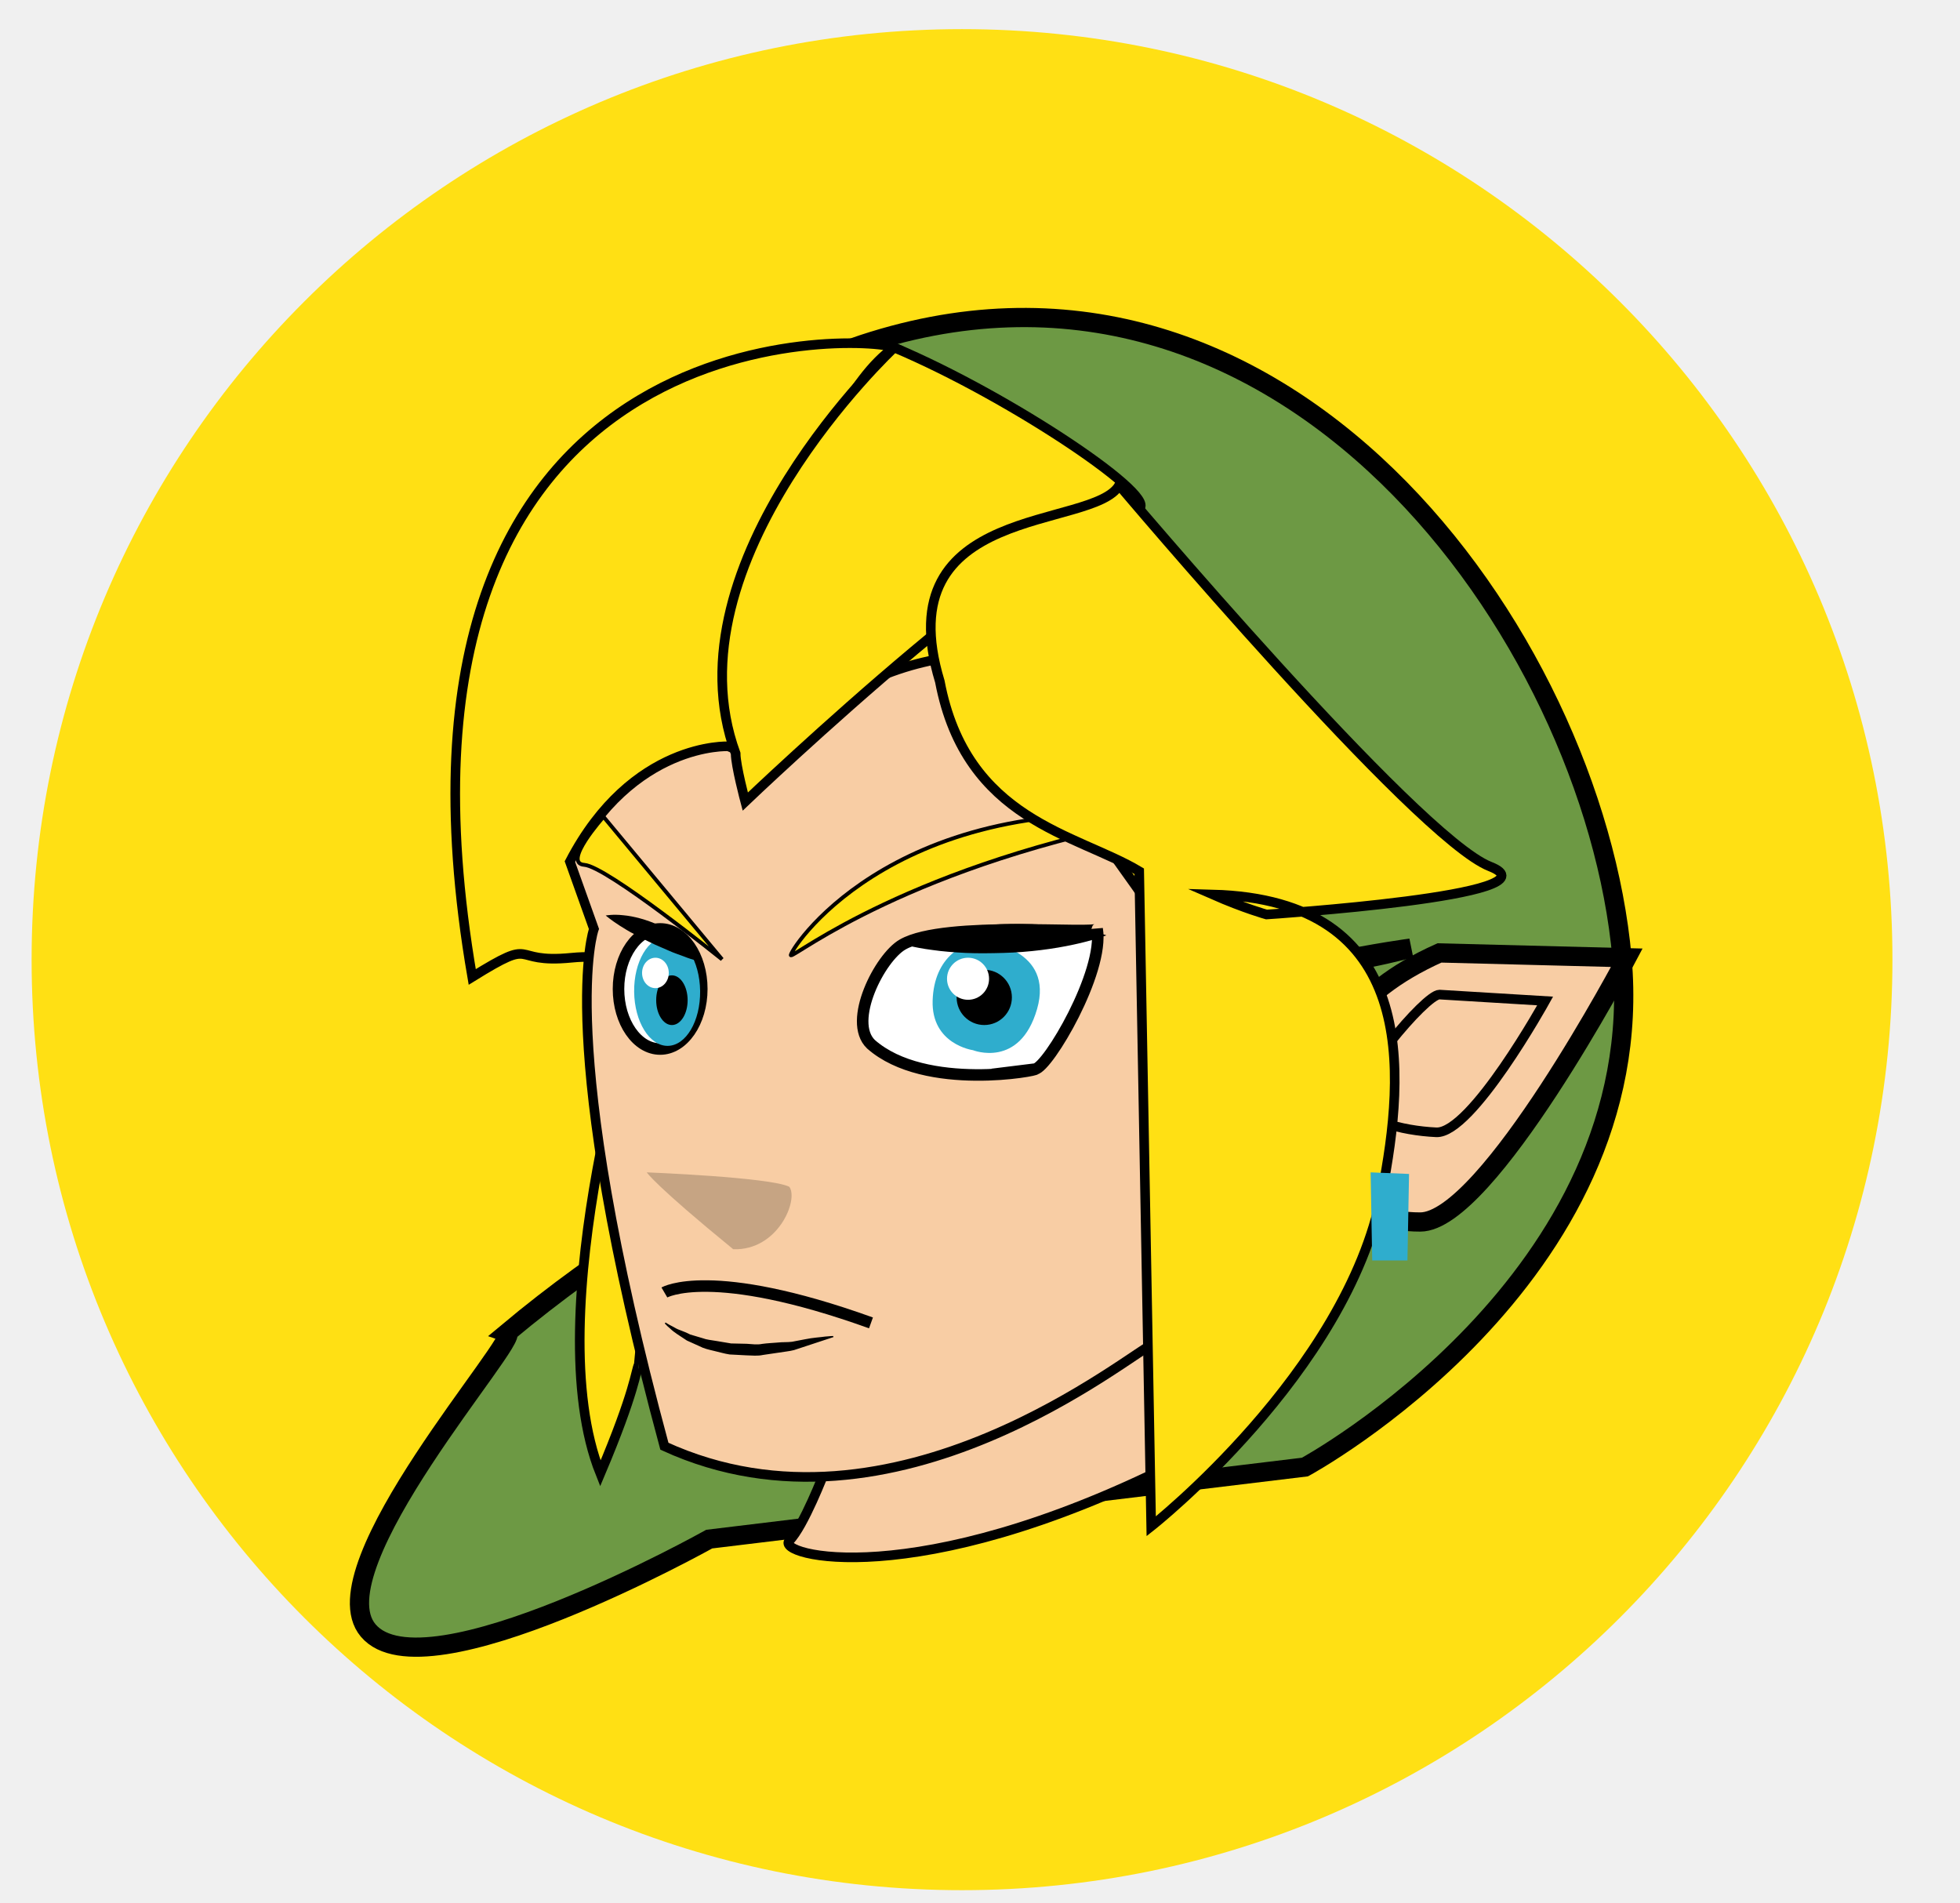
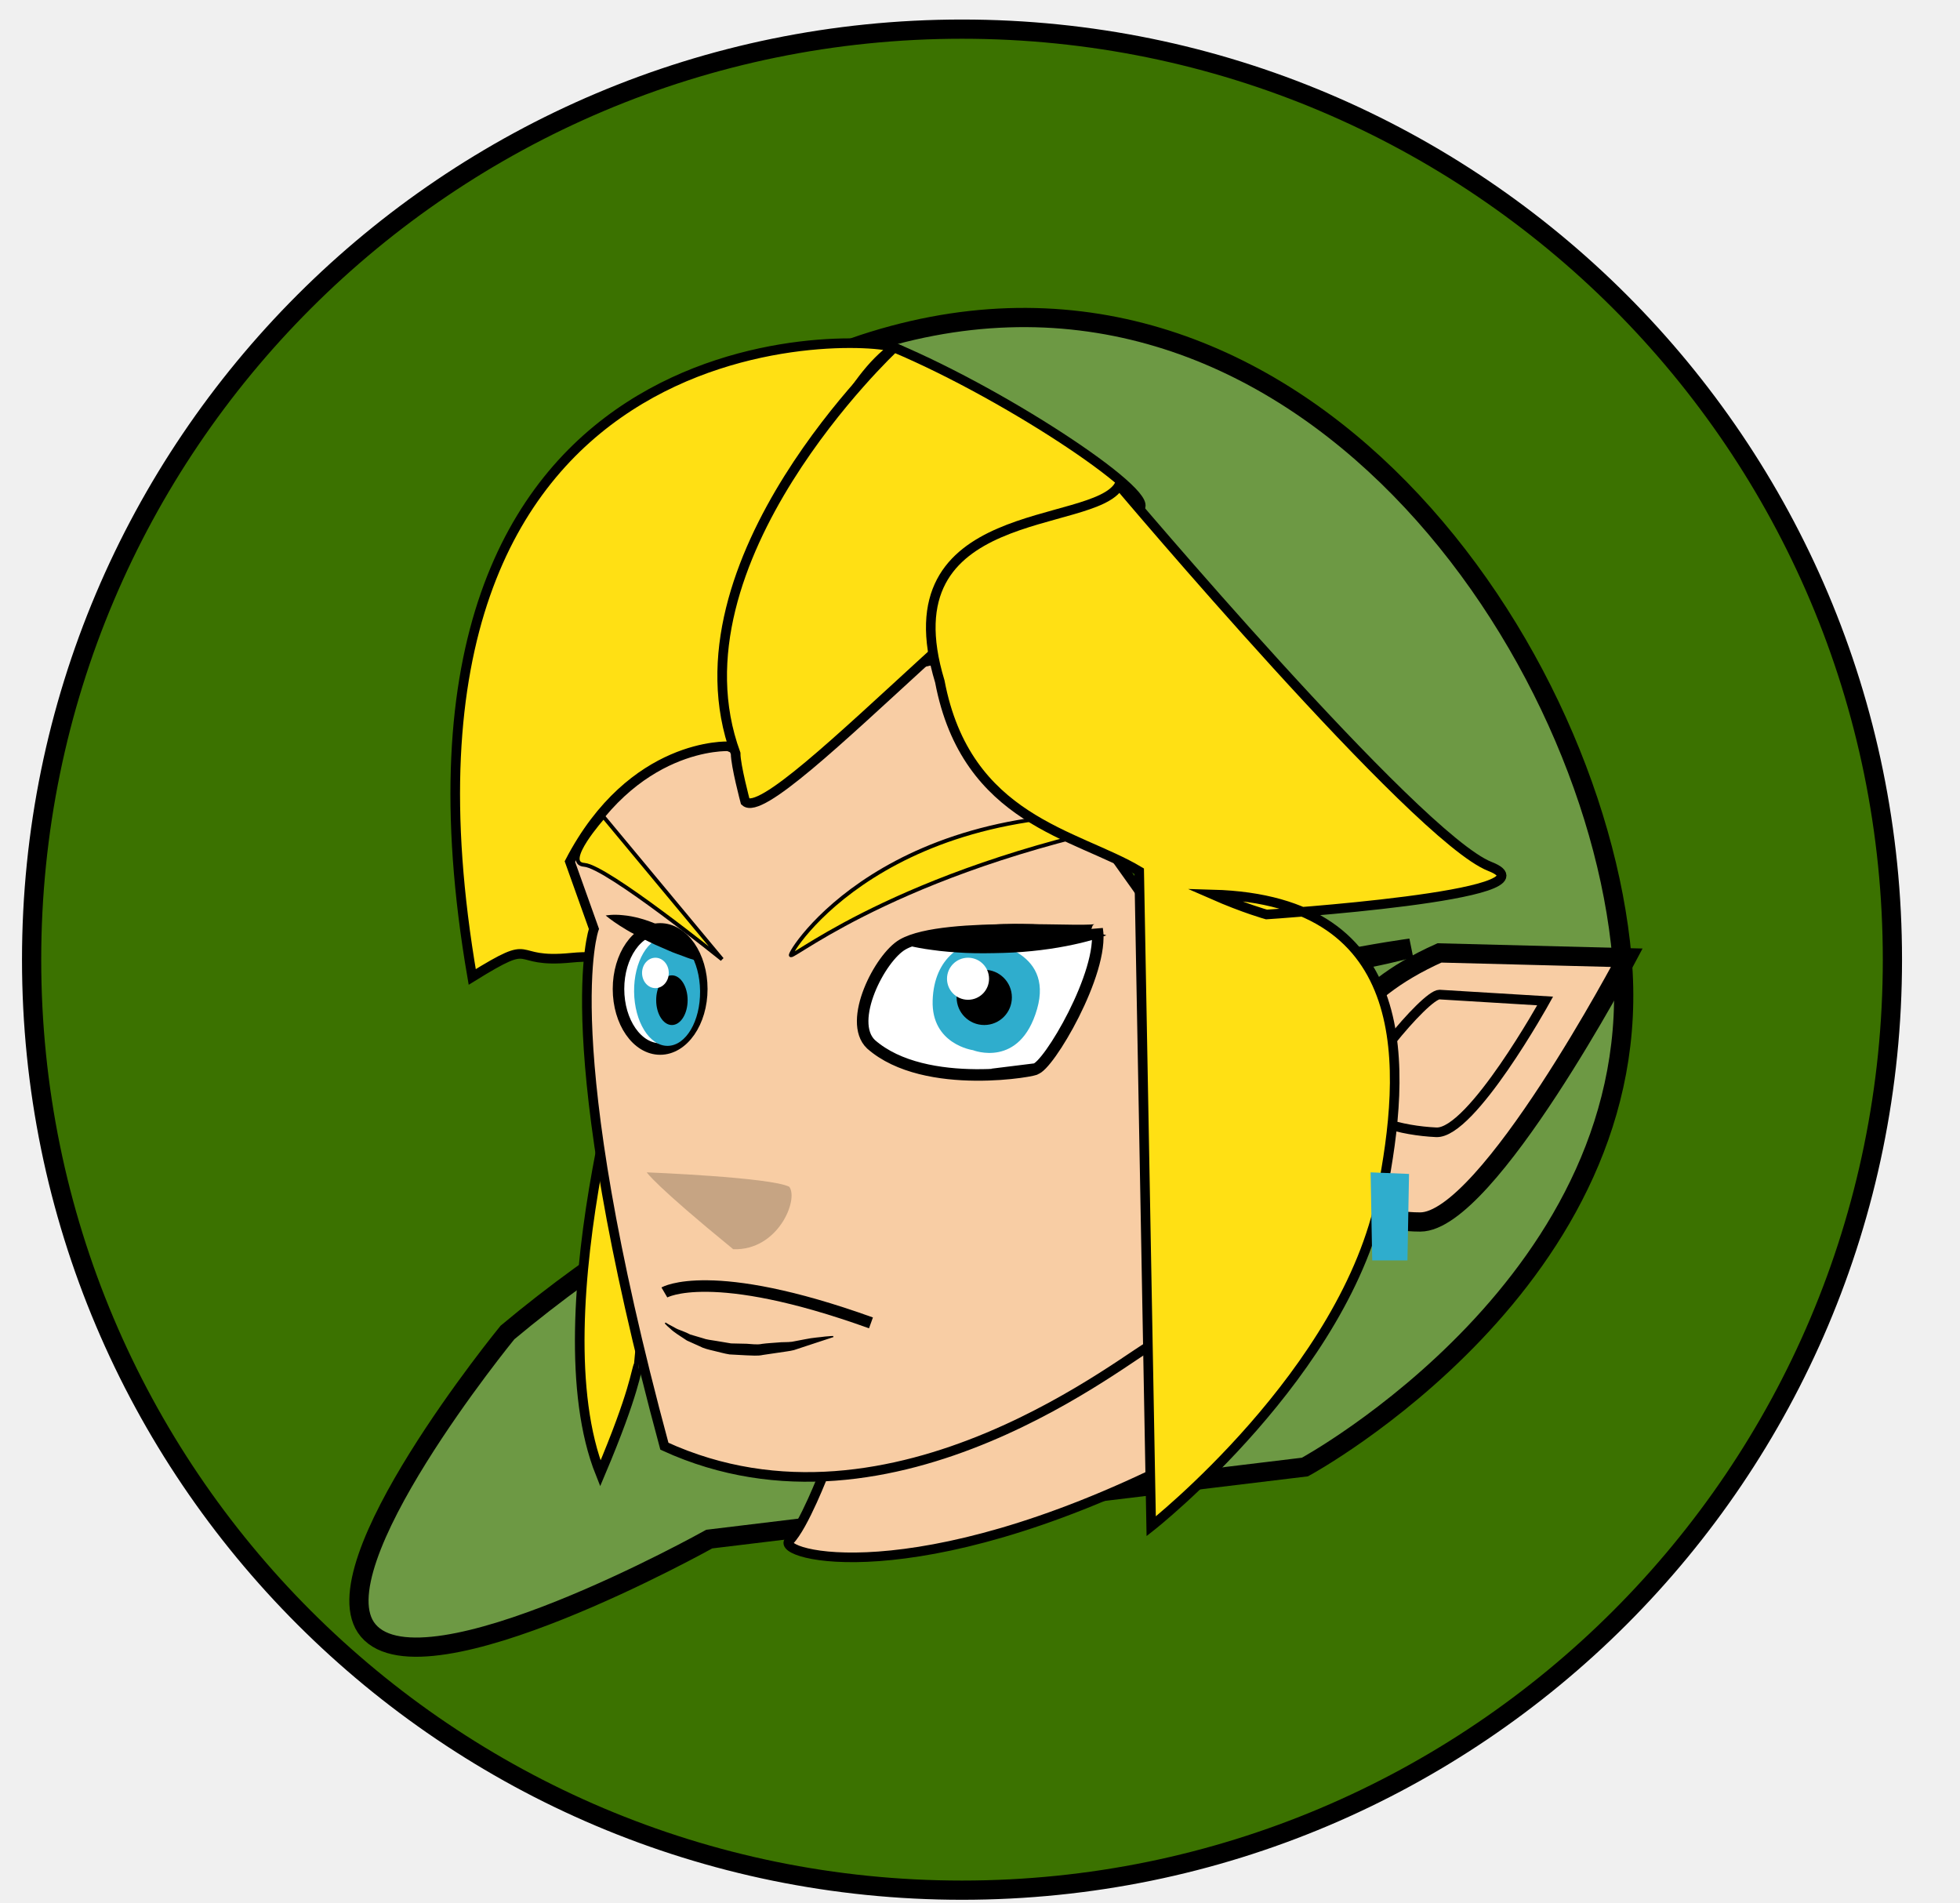
- <svg xmlns="http://www.w3.org/2000/svg" version="1.1" id="Calque_2" x="0px" y="0px" width="101.995px" height="99px" viewBox="0 0 101.995 99" enable-background="new 0 0 101.995 99" xml:space="preserve">
-   <circle fill="#FFE014" cx="50.062" cy="49.933" r="48.417" />
-   <path fill="#6D9944" stroke="#000000" stroke-miterlimit="10" d="M44.407,18.083c0,0,22,12.25,27.5,25.25c-13.75,10.25,1.5,6,1.5,6  s-27.25,3.5-47,20c0.75,0.25-9.998,12.221-7.25,15.5c2.95,3.521,17.75-4.75,17.75-4.75l31-3.75c0,0,18-9.75,16.5-26.5  S66.657,10.333,44.407,18.083z" />
-   <path fill="none" stroke="#000000" stroke-miterlimit="10" d="M64.782,75.083" />
+ <svg xmlns="http://www.w3.org/2000/svg" version="1.1" id="Calque_2" x="0px" y="0px" width="101.996px" height="99px" viewBox="0 0 101.996 99" enable-background="new 0 0 101.996 99" xml:space="preserve">
+   <circle fill="#3B7200" stroke="#000000" stroke-miterlimit="10" cx="50.062" cy="49.933" r="48.417" />
+   <path fill="#6D9944" stroke="#000000" stroke-miterlimit="10" d="M44.407,18.083c0,0,22,12.25,27.5,25.25c-13.75,10.25,1.5,6,1.5,6  s-27.25,3.5-47,20c0,0-9.998,12.222-7.25,15.5c2.95,3.521,17.75-4.75,17.75-4.75l31-3.75c0,0,18-9.75,16.5-26.5  S66.658,10.333,44.407,18.083z" />
+   <path fill="none" stroke="#000000" stroke-miterlimit="10" d="M64.783,75.083" />
  <path fill="none" stroke="#000000" stroke-miterlimit="10" d="M44.032,17.708" />
  <path fill="#FFE014" stroke="#000000" stroke-width="0.5" stroke-miterlimit="10" d="M46.532,18.083  c-1.5-0.667-27.958-2.083-21.958,32.75c3.5-2.167,1.834-0.667,5.167-1s3.667,1.5,3.667,1.5s-5.5,17-2.167,25.334  c1.833-4.334,1.833-5.334,2-5.667C33.24,71,37.532,24.417,46.532,18.083z" />
-   <path fill="#F8CDA4" stroke="#000000" stroke-width="0.5" stroke-miterlimit="10" d="M42.907,76.583c0,0-1.083,2.834-1.833,3.584  s6.5,2.75,20-4c0.5-0.167,0.083-7.084,0.083-7.084L42.907,76.583z" />
+   <path fill="#F8CDA4" stroke="#000000" stroke-width="0.5" stroke-miterlimit="10" d="M42.907,76.583c0,0-1.083,2.834-1.833,3.584  s6.5,2.75,20-4c0.5-0.167,0.084-7.084,0.084-7.084L42.907,76.583z" />
  <path fill="#F8CDA4" stroke="#000000" stroke-width="0.5" stroke-miterlimit="10" d="M29.657,44.833l1.25,3.5  c0,0-2.083,5.667,3.667,26.917c12,5.5,24.333-4.917,25.583-5.417s-1.125-18.25,1.75-18s-10.25-14-8.25-15.75  c2.625-2.25-6.875-4-13.5,3c-0.375,0.625-2.25-0.25-2.25-0.25S32.907,38.583,29.657,44.833z" />
  <path fill="#FFE014" stroke="#000000" stroke-width="0.2" stroke-miterlimit="10" d="M31.407,42.5l6.167,7.417  c0,0-6-4.834-7.167-4.917S31.407,42.5,31.407,42.5z" />
-   <path fill="#F8CDA4" stroke="#000000" stroke-miterlimit="10" d="M74.907,49.583l9.75,0.25c0,0-7.25,13.75-10.75,13.75  s-4.25-2.25-4.25-2.25S65.407,53.833,74.907,49.583z" />
-   <path fill="none" stroke="#000000" stroke-width="0.5" stroke-miterlimit="10" d="M74.907,51.75l5.5,0.333  c0,0-3.832,6.916-5.666,6.833s-3.917-0.666-4.167-1.583S74.157,51.75,74.907,51.75z" />
+   <path fill="#F8CDA4" stroke="#000000" stroke-miterlimit="10" d="M74.908,49.583l9.75,0.25c0,0-7.25,13.75-10.75,13.75  s-4.25-2.25-4.25-2.25S65.408,53.833,74.908,49.583z" />
+   <path fill="none" stroke="#000000" stroke-width="0.5" stroke-miterlimit="10" d="M74.908,51.75l5.5,0.333  c0,0-3.832,6.916-5.666,6.833s-3.918-0.666-4.168-1.583S74.158,51.75,74.908,51.75z" />
  <path fill="#FFE014" stroke="#000000" stroke-width="0.2" stroke-miterlimit="10" d="M41.157,49.708  c-0.188-0.063,5-8.5,19.584-7.208C47.344,44.958,41.407,49.771,41.157,49.708z" />
  <path display="none" fill="#FFE014" d="M47.407,18.5" />
-   <path fill="#FFE014" stroke="#000000" stroke-width="0.5" stroke-miterlimit="10" d="M46.532,18.083c0,0-11.917,11.125-8.25,21.125  c0,0.625,0.5,2.5,0.5,2.5S55.407,25.833,59.199,26.5C60.62,26.045,52.618,20.645,46.532,18.083z" />
-   <path fill="#FFE014" stroke="#000000" stroke-width="0.5" stroke-miterlimit="10" d="M77.532,45.083  C73.698,43.583,58.24,25.25,58.24,25.25c-1.334,2.333-12.166,0.875-9.333,10.208c1.375,7.25,7.119,7.921,10.375,9.875l0.625,34.084  c0,0,10.167-8,12-17.334c1.256-6.395,1.875-15.25-8.804-15.542c1.657,0.726,2.804,1.042,2.804,1.042S81.366,46.583,77.532,45.083z" />
-   <path fill="#FFFFFF" stroke="#000000" stroke-width="0.6" stroke-miterlimit="10" d="M46.969,49.146  c2.202-1.265,10.125-0.5,10.125-0.813c0.375,2.25-2.563,7.209-3.229,7.292c0.292,0.041-5.708,1.208-8.542-1.292  C44.084,53.146,45.79,49.824,46.969,49.146z" />
-   <path fill="#2FADCD" d="M51.342,49.021c0,0,3.524,0.375,2.624,3.485c-0.9,3.11-3.335,2.137-3.335,2.137s-2.173-0.3-2.098-2.586  C48.606,49.77,50.18,48.908,51.342,49.021z" />
+   <path fill="#FFE014" stroke="#000000" stroke-width="0.5" stroke-miterlimit="10" d="M46.532,18.083c0,0-11.917,11.125-8.25,21.125  c0,0.625,0.5,2.5,0.5,2.5C40.31,43.125,55.408,25.833,59.199,26.5C60.621,26.045,52.619,20.645,46.532,18.083z" />
+   <path fill="#FFE014" stroke="#000000" stroke-width="0.5" stroke-miterlimit="10" d="M77.533,45.083  C73.699,43.583,58.24,25.25,58.24,25.25c-1.334,2.333-12.166,0.875-9.333,10.208c1.375,7.25,7.119,7.921,10.375,9.875l0.625,34.084  c0,0,10.166-8,12-17.334c1.256-6.396,1.875-15.25-8.805-15.542c1.656,0.726,2.805,1.042,2.805,1.042S81.367,46.583,77.533,45.083z" />
+   <path fill="#FFFFFF" stroke="#000000" stroke-width="0.6" stroke-miterlimit="10" d="M46.969,49.146  c2.202-1.265,10.125-0.5,10.125-0.813c0.375,2.25-2.563,7.209-3.229,7.292c0.293,0.041-5.708,1.208-8.542-1.292  C44.084,53.146,45.79,49.824,46.969,49.146z" />
+   <path fill="#2FADCD" d="M51.342,49.021c0,0,3.525,0.375,2.625,3.485c-0.9,3.11-3.335,2.137-3.335,2.137s-2.173-0.3-2.098-2.586  C48.606,49.77,50.18,48.908,51.342,49.021z" />
  <circle cx="51.219" cy="51.896" r="1.438" />
  <circle fill="#FFFFFF" cx="50.375" cy="50.927" r="1.094" />
  <g>
-     <path d="M46.823,49.083c0,0,0.66-0.282,1.659-0.508c1.001-0.234,2.329-0.44,3.685-0.491c1.371-0.048,2.742,0.045,3.75,0.204   c1.011,0.147,1.657,0.378,1.657,0.378s-0.697,0.272-1.703,0.482c-1.009,0.221-2.326,0.399-3.645,0.434   c-0.66,0.019-1.342,0.029-1.971,0.001c-0.633-0.033-1.224-0.078-1.732-0.153C47.506,49.302,46.823,49.083,46.823,49.083z" />
+     <path d="M46.823,49.083c0,0,0.66-0.282,1.659-0.508c1.001-0.234,2.329-0.44,3.686-0.491c1.371-0.048,2.742,0.045,3.75,0.204   c1.011,0.147,1.656,0.378,1.656,0.378s-0.697,0.272-1.703,0.482c-1.009,0.221-2.326,0.399-3.645,0.434   c-0.66,0.019-1.342,0.029-1.971,0.001c-0.633-0.033-1.224-0.078-1.732-0.153C47.506,49.302,46.823,49.083,46.823,49.083z" />
  </g>
-   <path opacity="0.2" d="M33.656,61c0,0,6.417,0.25,7.417,0.75c0.5,0.666-0.583,3.334-2.917,3.25C34.073,61.667,33.656,61,33.656,61z" />
+   <path opacity="0.2" enable-background="new    " d="M33.656,61c0,0,6.417,0.25,7.417,0.75c0.5,0.666-0.583,3.334-2.917,3.25  C34.073,61.667,33.656,61,33.656,61z" />
  <g>
    <ellipse fill="#FFFFFF" stroke="#000000" stroke-width="0.6" stroke-miterlimit="10" cx="34.353" cy="51.458" rx="2.167" ry="3.125" />
-     <ellipse transform="matrix(0.9999 -0.0119 0.0119 0.9999 -0.6137 0.4184)" fill="#2FADCD" cx="34.72" cy="51.584" rx="1.717" ry="2.835" />
+     <ellipse transform="matrix(-0.0119 -0.9999 0.9999 -0.0119 -16.4512 86.9116)" fill="#2FADCD" cx="34.717" cy="51.584" rx="2.835" ry="1.717" />
    <ellipse cx="34.965" cy="52.042" rx="0.818" ry="1.293" />
    <ellipse fill="#FFFFFF" cx="34.107" cy="50.624" rx="0.695" ry="0.791" />
  </g>
  <g>
    <path d="M31.519,47.636c0,0,0.378-0.076,0.915-0.014c0.539,0.047,1.231,0.23,1.877,0.53c0.312,0.174,0.637,0.319,0.901,0.534   c0.269,0.205,0.517,0.394,0.698,0.603c0.368,0.409,0.542,0.74,0.542,0.74s-0.387-0.07-0.86-0.262   c-0.239-0.093-0.529-0.181-0.812-0.313c-0.284-0.128-0.598-0.252-0.896-0.397c-0.296-0.154-0.604-0.286-0.876-0.45   c-0.283-0.141-0.537-0.306-0.758-0.443C31.809,47.883,31.519,47.636,31.519,47.636z" />
  </g>
  <g>
-     <path d="M34.637,68.814c0,0,0.13,0.089,0.356,0.201c0.111,0.06,0.23,0.14,0.4,0.196c0.164,0.063,0.344,0.132,0.524,0.226   c0.199,0.06,0.414,0.123,0.641,0.19c0.218,0.084,0.469,0.102,0.719,0.146c0.249,0.042,0.505,0.085,0.767,0.129   c0.267,0.006,0.539,0.012,0.81,0.018c0.271,0.014,0.541,0.062,0.811,0.005c0.269-0.037,0.537-0.047,0.796-0.069   c0.258-0.032,0.518-0.009,0.758-0.042c0.239-0.046,0.465-0.089,0.674-0.129c0.417-0.087,0.791-0.102,1.046-0.141   c0.259-0.026,0.415-0.03,0.415-0.029l0.022,0.055c0,0-0.554,0.183-1.384,0.456c-0.208,0.068-0.433,0.143-0.671,0.221   c-0.241,0.064-0.508,0.083-0.777,0.13c-0.271,0.04-0.551,0.081-0.836,0.123c-0.283,0.065-0.577,0.027-0.87,0.021   c-0.292-0.016-0.585-0.03-0.873-0.046c-0.284-0.043-0.557-0.13-0.824-0.189c-0.268-0.063-0.526-0.123-0.75-0.244   c-0.229-0.104-0.446-0.201-0.646-0.291c-0.365-0.245-0.682-0.43-0.863-0.616c-0.2-0.164-0.289-0.278-0.289-0.278L34.637,68.814z" />
+     <path d="M34.637,68.814c0,0,0.13,0.088,0.356,0.201c0.111,0.06,0.23,0.14,0.4,0.195c0.164,0.063,0.344,0.132,0.524,0.227   c0.199,0.06,0.414,0.123,0.641,0.189c0.218,0.084,0.469,0.102,0.719,0.146c0.249,0.041,0.505,0.084,0.767,0.129   c0.267,0.006,0.539,0.012,0.81,0.018c0.271,0.014,0.541,0.063,0.811,0.005c0.269-0.036,0.537-0.047,0.796-0.069   c0.258-0.031,0.518-0.008,0.758-0.041c0.239-0.047,0.465-0.09,0.674-0.129c0.417-0.088,0.791-0.103,1.046-0.142   c0.259-0.026,0.415-0.03,0.415-0.028l0.022,0.055c0,0-0.554,0.183-1.384,0.455c-0.208,0.068-0.433,0.144-0.671,0.222   c-0.241,0.063-0.508,0.083-0.777,0.13c-0.271,0.04-0.551,0.081-0.836,0.123c-0.283,0.064-0.577,0.027-0.87,0.021   c-0.292-0.017-0.585-0.03-0.873-0.047c-0.284-0.043-0.557-0.129-0.824-0.188c-0.268-0.063-0.526-0.123-0.75-0.244   c-0.229-0.104-0.446-0.201-0.646-0.291c-0.365-0.245-0.682-0.431-0.863-0.616c-0.2-0.164-0.289-0.277-0.289-0.277L34.637,68.814z" />
  </g>
  <path fill="none" stroke="#000000" stroke-miterlimit="10" d="M34.574,67.25" />
  <path fill="none" stroke="#000000" stroke-width="0.6" stroke-miterlimit="10" d="M34.574,67.25c0,0,2.417-1.417,10.75,1.583" />
-   <polygon fill="#2FADCD" points="73.324,61.083 73.241,65.583 71.407,65.583 71.324,61 " />
+   <polygon fill="#2FADCD" points="73.324,61.083 73.242,65.583 71.408,65.583 71.324,61 " />
</svg>
